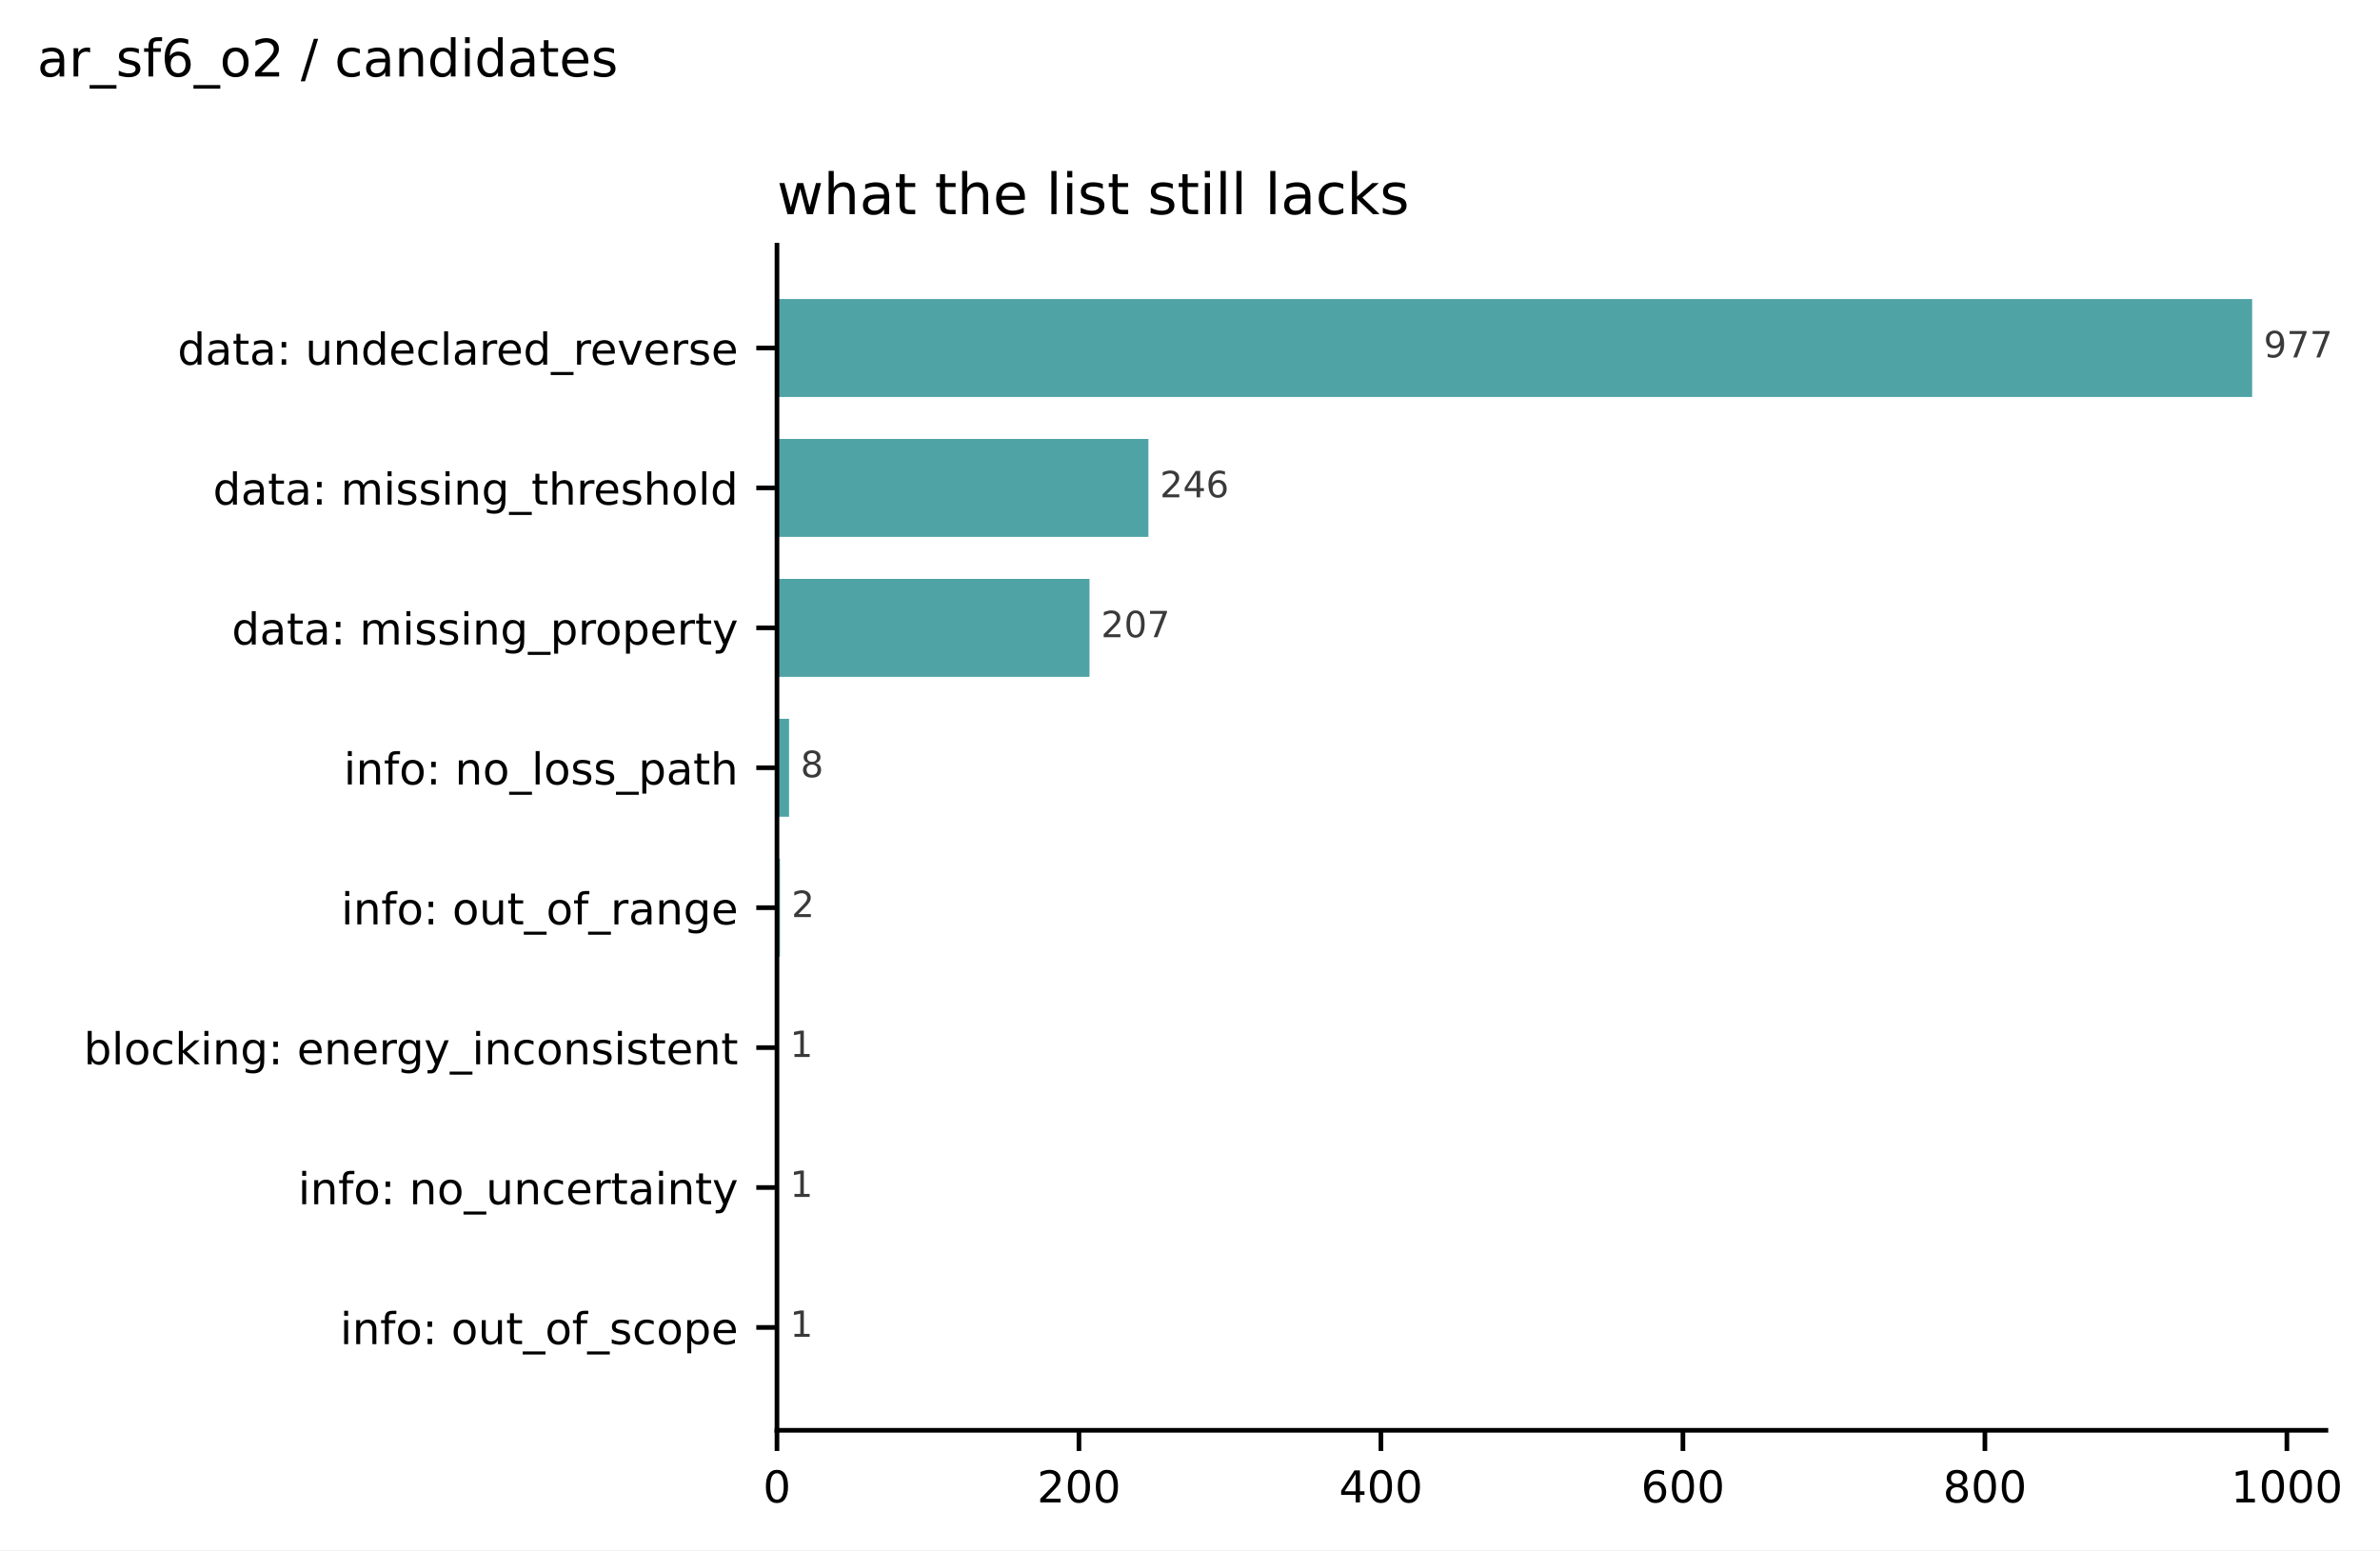
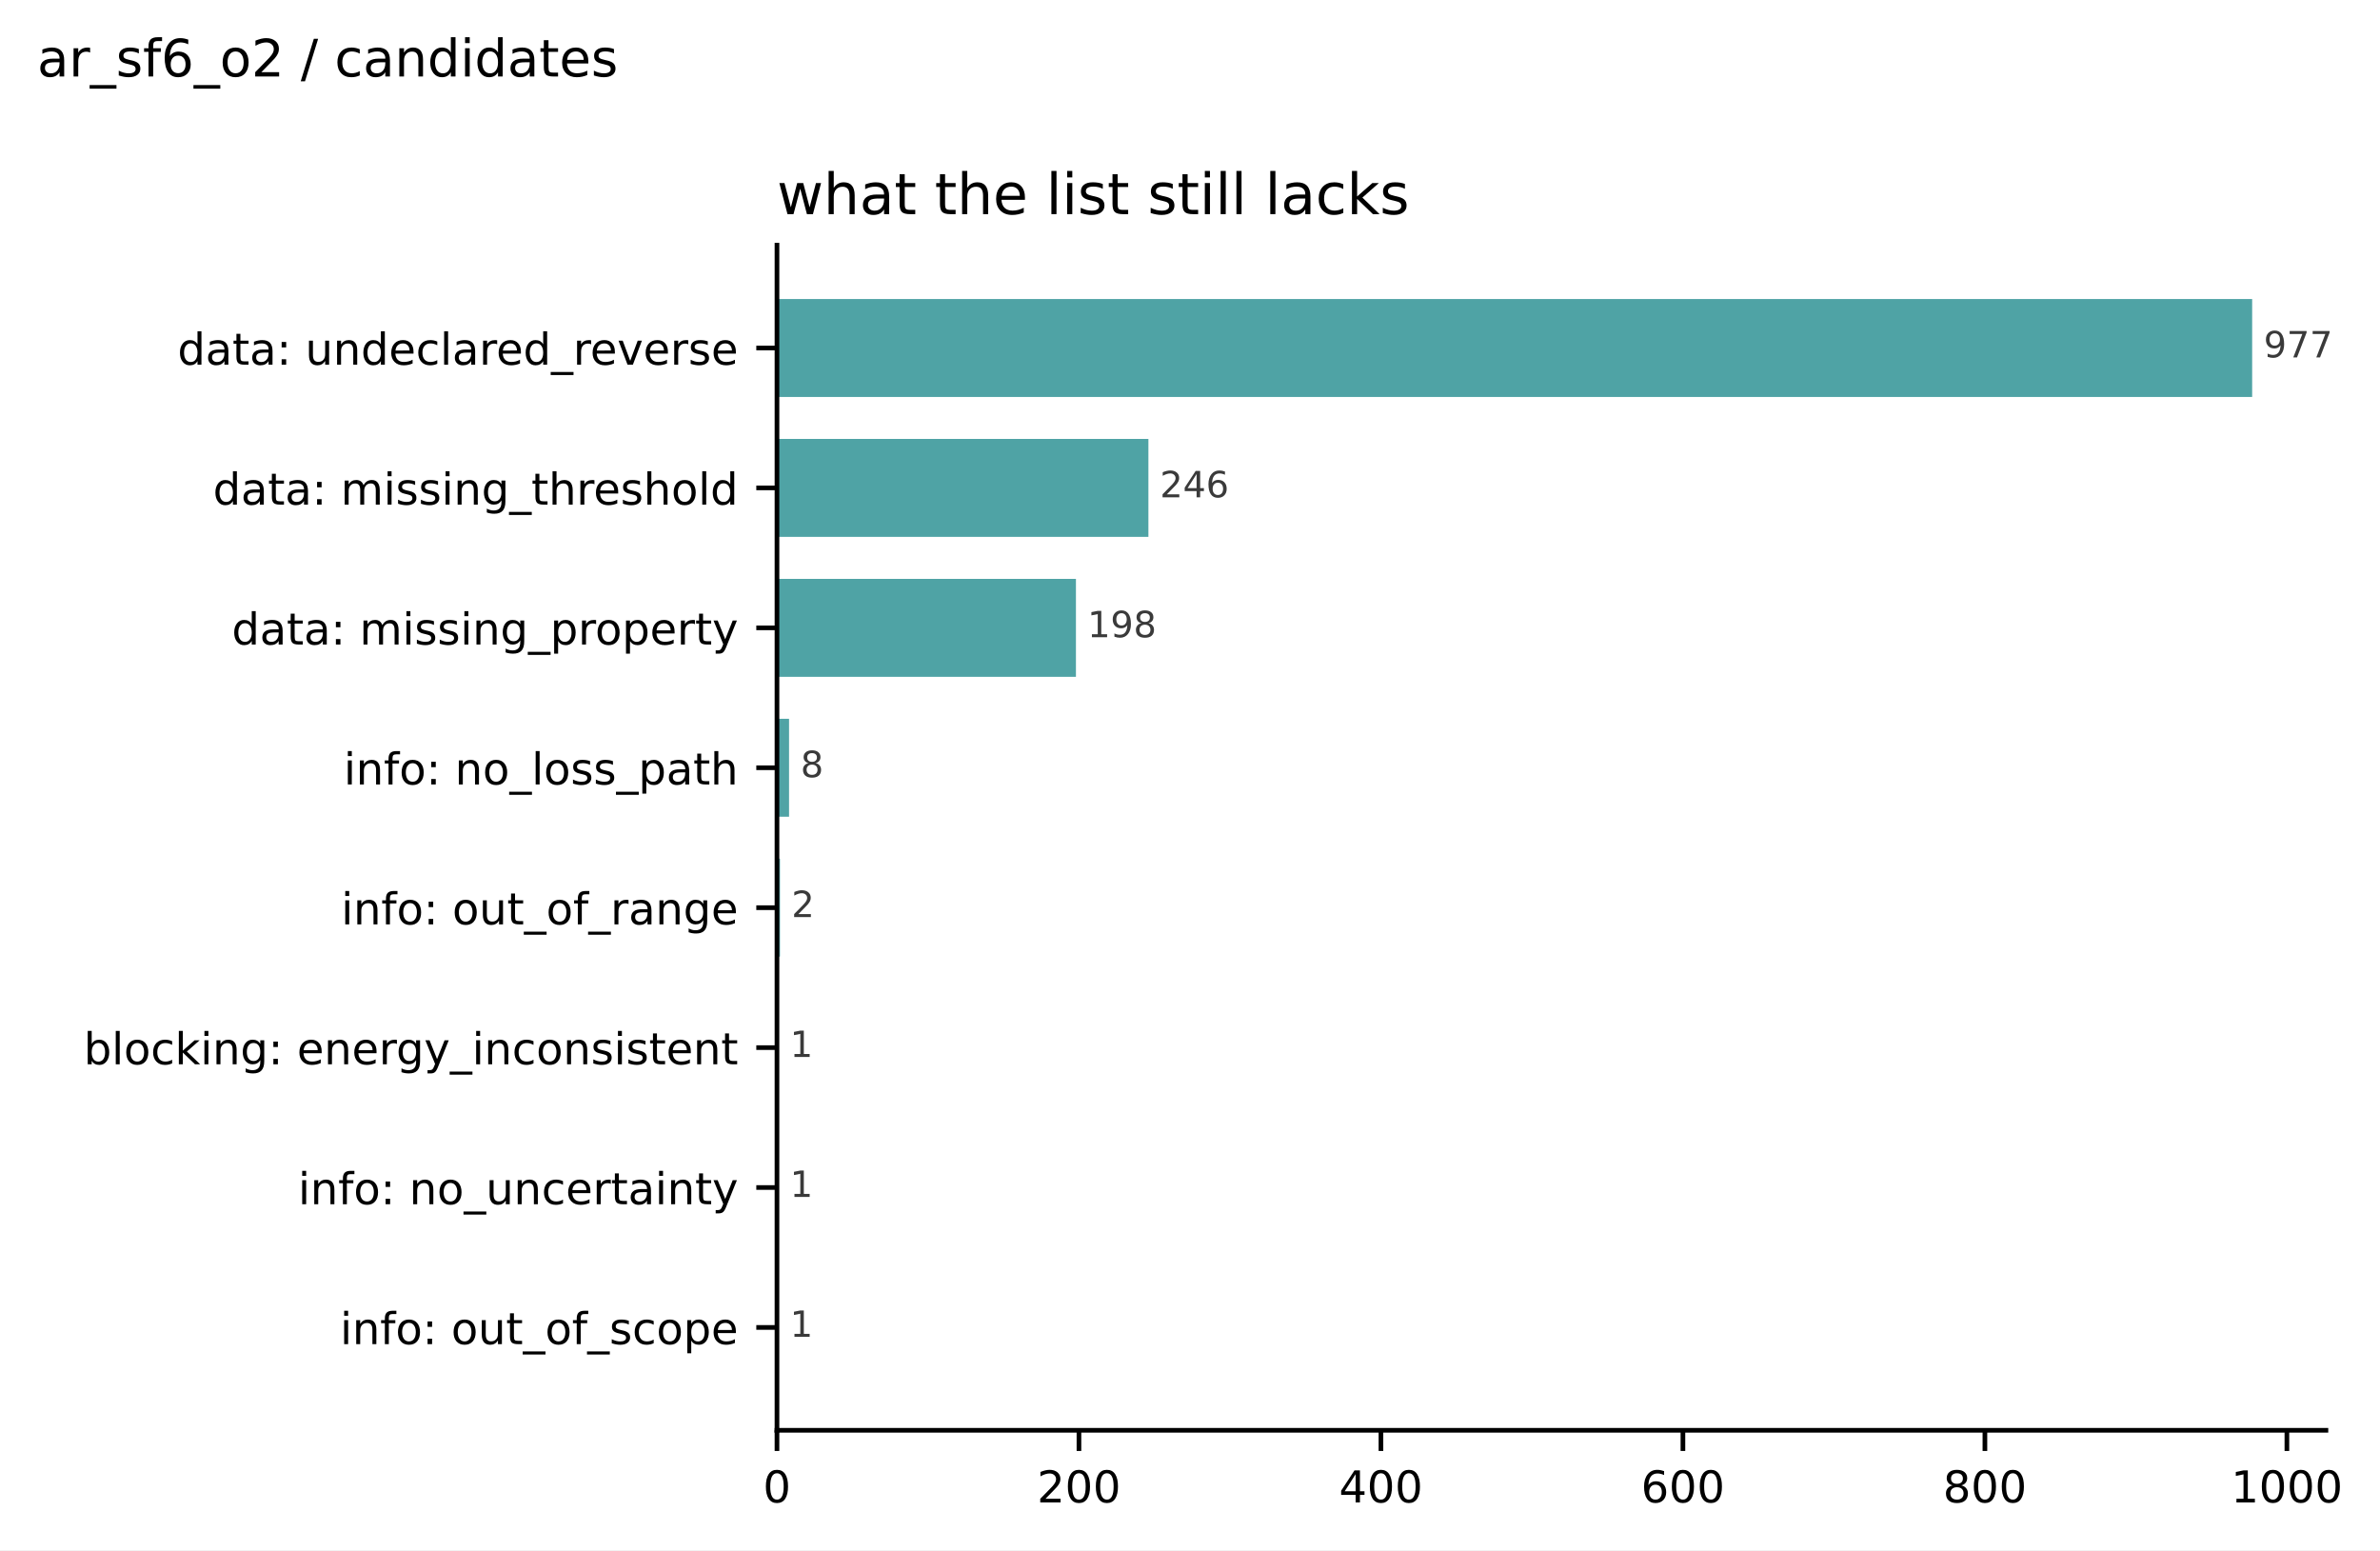
<svg xmlns="http://www.w3.org/2000/svg" xmlns:xlink="http://www.w3.org/1999/xlink" width="460.535pt" height="299.93pt" viewBox="0 0 460.535 299.93" version="1.1">
  <defs>
    <style type="text/css">*{stroke-linejoin: round; stroke-linecap: butt}</style>
  </defs>
  <g id="figure_1">
    <g id="patch_1">
      <path d="M 0 299.93  L 460.535 299.93  L 460.535 0  L 0 0  z " style="fill: #ffffff" />
    </g>
    <g id="axes_1">
      <g id="patch_2">
        <path d="M 150.346 276.73  L 450.071 276.73  L 450.071 47.432  L 150.346 47.432  z " style="fill: #ffffff" />
      </g>
      <g id="patch_3">
-         <path d="M 150.346 57.854  L 435.798 57.854  L 435.798 76.805  L 150.346 76.805  z " clip-path="url(#p9bd64655f8)" style="fill: #4fa3a5" />
+         <path d="M 150.346 57.854  L 435.798 57.854  L 435.798 76.805  L 150.346 76.805  z " clip-path="url(#p2ccb93d05e)" style="fill: #4fa3a5" />
      </g>
      <g id="patch_4">
-         <path d="M 150.346 84.926  L 222.22 84.926  L 222.22 103.876  L 150.346 103.876  z " clip-path="url(#p9bd64655f8)" style="fill: #4fa3a5" />
+         <path d="M 150.346 84.926  L 222.22 84.926  L 222.22 103.876  L 150.346 103.876  z " clip-path="url(#p2ccb93d05e)" style="fill: #4fa3a5" />
      </g>
      <g id="patch_5">
-         <path d="M 150.346 111.998  L 210.825 111.998  L 210.825 130.948  L 150.346 130.948  z " clip-path="url(#p9bd64655f8)" style="fill: #4fa3a5" />
+         <path d="M 150.346 111.998  L 208.196 111.998  L 208.196 130.948  L 150.346 130.948  z " clip-path="url(#p2ccb93d05e)" style="fill: #4fa3a5" />
      </g>
      <g id="patch_6">
-         <path d="M 150.346 139.07  L 152.683 139.07  L 152.683 158.02  L 150.346 158.02  z " clip-path="url(#p9bd64655f8)" style="fill: #4fa3a5" />
+         <path d="M 150.346 139.07  L 152.683 139.07  L 152.683 158.02  L 150.346 158.02  z " clip-path="url(#p2ccb93d05e)" style="fill: #4fa3a5" />
      </g>
      <g id="patch_7">
-         <path d="M 150.346 166.142  L 150.93 166.142  L 150.93 185.092  L 150.346 185.092  z " clip-path="url(#p9bd64655f8)" style="fill: #4fa3a5" />
+         <path d="M 150.346 166.142  L 150.93 166.142  L 150.93 185.092  L 150.346 185.092  z " clip-path="url(#p2ccb93d05e)" style="fill: #4fa3a5" />
      </g>
      <g id="patch_8">
-         <path d="M 150.346 193.213  L 150.638 193.213  L 150.638 212.164  L 150.346 212.164  z " clip-path="url(#p9bd64655f8)" style="fill: #4fa3a5" />
+         <path d="M 150.346 193.213  L 150.638 193.213  L 150.638 212.164  L 150.346 212.164  z " clip-path="url(#p2ccb93d05e)" style="fill: #4fa3a5" />
      </g>
      <g id="patch_9">
-         <path d="M 150.346 220.285  L 150.638 220.285  L 150.638 239.236  L 150.346 239.236  z " clip-path="url(#p9bd64655f8)" style="fill: #4fa3a5" />
+         <path d="M 150.346 220.285  L 150.638 220.285  L 150.638 239.236  L 150.346 239.236  z " clip-path="url(#p2ccb93d05e)" style="fill: #4fa3a5" />
      </g>
      <g id="patch_10">
-         <path d="M 150.346 247.357  L 150.638 247.357  L 150.638 266.307  L 150.346 266.307  z " clip-path="url(#p9bd64655f8)" style="fill: #4fa3a5" />
+         <path d="M 150.346 247.357  L 150.638 247.357  L 150.638 266.307  L 150.346 266.307  z " clip-path="url(#p2ccb93d05e)" style="fill: #4fa3a5" />
      </g>
      <g id="matplotlib.axis_1">
        <g id="xtick_1">
          <g id="line2d_1">
            <defs>
-               <path id="m450c38ced2" d="M 0 0  L 0 4  " style="stroke: #000000; stroke-width: 0.9" />
+               <path id="m648219ea19" d="M 0 0  L 0 4  " style="stroke: #000000; stroke-width: 0.9" />
            </defs>
            <g>
-               <use xlink:href="#m450c38ced2" x="150.346" y="276.73" style="stroke: #000000; stroke-width: 0.9" />
+               <use xlink:href="#m648219ea19" x="150.346" y="276.73" style="stroke: #000000; stroke-width: 0.9" />
            </g>
          </g>
          <g id="text_1">
            <g transform="translate(147.6417 290.688) scale(0.085 -0.085)">
              <defs>
                <path id="DejaVuSans-13" d="M 2034 4250  Q 1547 4250 1301 3770  Q 1056 3291 1056 2328  Q 1056 1369 1301 889  Q 1547 409 2034 409  Q 2525 409 2770 889  Q 3016 1369 3016 2328  Q 3016 3291 2770 3770  Q 2525 4250 2034 4250  z M 2034 4750  Q 2819 4750 3233 4129  Q 3647 3509 3647 2328  Q 3647 1150 3233 529  Q 2819 -91 2034 -91  Q 1250 -91 836 529  Q 422 1150 422 2328  Q 422 3509 836 4129  Q 1250 4750 2034 4750  z " transform="scale(0.015625)" />
              </defs>
              <use xlink:href="#DejaVuSans-13" />
            </g>
          </g>
        </g>
        <g id="xtick_2">
          <g id="line2d_2">
            <g>
-               <use xlink:href="#m450c38ced2" x="208.78" y="276.73" style="stroke: #000000; stroke-width: 0.9" />
+               <use xlink:href="#m648219ea19" x="208.78" y="276.73" style="stroke: #000000; stroke-width: 0.9" />
            </g>
          </g>
          <g id="text_2">
            <g transform="translate(200.6681 290.688) scale(0.085 -0.085)">
              <defs>
                <path id="DejaVuSans-15" d="M 1228 531  L 3431 531  L 3431 0  L 469 0  L 469 531  Q 828 903 1448 1529  Q 2069 2156 2228 2338  Q 2531 2678 2651 2914  Q 2772 3150 2772 3378  Q 2772 3750 2511 3984  Q 2250 4219 1831 4219  Q 1534 4219 1204 4116  Q 875 4013 500 3803  L 500 4441  Q 881 4594 1212 4672  Q 1544 4750 1819 4750  Q 2544 4750 2975 4387  Q 3406 4025 3406 3419  Q 3406 3131 3298 2873  Q 3191 2616 2906 2266  Q 2828 2175 2409 1742  Q 1991 1309 1228 531  z " transform="scale(0.015625)" />
              </defs>
              <use xlink:href="#DejaVuSans-15" />
              <use xlink:href="#DejaVuSans-13" transform="translate(63.625 0)" />
              <use xlink:href="#DejaVuSans-13" transform="translate(127.25 0)" />
            </g>
          </g>
        </g>
        <g id="xtick_3">
          <g id="line2d_3">
            <g>
-               <use xlink:href="#m450c38ced2" x="267.215" y="276.73" style="stroke: #000000; stroke-width: 0.9" />
+               <use xlink:href="#m648219ea19" x="267.215" y="276.73" style="stroke: #000000; stroke-width: 0.9" />
            </g>
          </g>
          <g id="text_3">
            <g transform="translate(259.1026 290.688) scale(0.085 -0.085)">
              <defs>
                <path id="DejaVuSans-17" d="M 2419 4116  L 825 1625  L 2419 1625  L 2419 4116  z M 2253 4666  L 3047 4666  L 3047 1625  L 3713 1625  L 3713 1100  L 3047 1100  L 3047 0  L 2419 0  L 2419 1100  L 313 1100  L 313 1709  L 2253 4666  z " transform="scale(0.015625)" />
              </defs>
              <use xlink:href="#DejaVuSans-17" />
              <use xlink:href="#DejaVuSans-13" transform="translate(63.625 0)" />
              <use xlink:href="#DejaVuSans-13" transform="translate(127.25 0)" />
            </g>
          </g>
        </g>
        <g id="xtick_4">
          <g id="line2d_4">
            <g>
-               <use xlink:href="#m450c38ced2" x="325.649" y="276.73" style="stroke: #000000; stroke-width: 0.9" />
+               <use xlink:href="#m648219ea19" x="325.649" y="276.73" style="stroke: #000000; stroke-width: 0.9" />
            </g>
          </g>
          <g id="text_4">
            <g transform="translate(317.5371 290.688) scale(0.085 -0.085)">
              <defs>
                <path id="DejaVuSans-19" d="M 2113 2584  Q 1688 2584 1439 2293  Q 1191 2003 1191 1497  Q 1191 994 1439 701  Q 1688 409 2113 409  Q 2538 409 2786 701  Q 3034 994 3034 1497  Q 3034 2003 2786 2293  Q 2538 2584 2113 2584  z M 3366 4563  L 3366 3988  Q 3128 4100 2886 4159  Q 2644 4219 2406 4219  Q 1781 4219 1451 3797  Q 1122 3375 1075 2522  Q 1259 2794 1537 2939  Q 1816 3084 2150 3084  Q 2853 3084 3261 2657  Q 3669 2231 3669 1497  Q 3669 778 3244 343  Q 2819 -91 2113 -91  Q 1303 -91 875 529  Q 447 1150 447 2328  Q 447 3434 972 4092  Q 1497 4750 2381 4750  Q 2619 4750 2861 4703  Q 3103 4656 3366 4563  z " transform="scale(0.015625)" />
              </defs>
              <use xlink:href="#DejaVuSans-19" />
              <use xlink:href="#DejaVuSans-13" transform="translate(63.625 0)" />
              <use xlink:href="#DejaVuSans-13" transform="translate(127.25 0)" />
            </g>
          </g>
        </g>
        <g id="xtick_5">
          <g id="line2d_5">
            <g>
-               <use xlink:href="#m450c38ced2" x="384.084" y="276.73" style="stroke: #000000; stroke-width: 0.9" />
+               <use xlink:href="#m648219ea19" x="384.084" y="276.73" style="stroke: #000000; stroke-width: 0.9" />
            </g>
          </g>
          <g id="text_5">
            <g transform="translate(375.9716 290.688) scale(0.085 -0.085)">
              <defs>
                <path id="DejaVuSans-1b" d="M 2034 2216  Q 1584 2216 1326 1975  Q 1069 1734 1069 1313  Q 1069 891 1326 650  Q 1584 409 2034 409  Q 2484 409 2743 651  Q 3003 894 3003 1313  Q 3003 1734 2745 1975  Q 2488 2216 2034 2216  z M 1403 2484  Q 997 2584 770 2862  Q 544 3141 544 3541  Q 544 4100 942 4425  Q 1341 4750 2034 4750  Q 2731 4750 3128 4425  Q 3525 4100 3525 3541  Q 3525 3141 3298 2862  Q 3072 2584 2669 2484  Q 3125 2378 3379 2068  Q 3634 1759 3634 1313  Q 3634 634 3220 271  Q 2806 -91 2034 -91  Q 1263 -91 848 271  Q 434 634 434 1313  Q 434 1759 690 2068  Q 947 2378 1403 2484  z M 1172 3481  Q 1172 3119 1398 2916  Q 1625 2713 2034 2713  Q 2441 2713 2670 2916  Q 2900 3119 2900 3481  Q 2900 3844 2670 4047  Q 2441 4250 2034 4250  Q 1625 4250 1398 4047  Q 1172 3844 1172 3481  z " transform="scale(0.015625)" />
              </defs>
              <use xlink:href="#DejaVuSans-1b" />
              <use xlink:href="#DejaVuSans-13" transform="translate(63.625 0)" />
              <use xlink:href="#DejaVuSans-13" transform="translate(127.25 0)" />
            </g>
          </g>
        </g>
        <g id="xtick_6">
          <g id="line2d_6">
            <g>
-               <use xlink:href="#m450c38ced2" x="442.518" y="276.73" style="stroke: #000000; stroke-width: 0.9" />
+               <use xlink:href="#m648219ea19" x="442.518" y="276.73" style="stroke: #000000; stroke-width: 0.9" />
            </g>
          </g>
          <g id="text_6">
            <g transform="translate(431.702 290.688) scale(0.085 -0.085)">
              <defs>
                <path id="DejaVuSans-14" d="M 794 531  L 1825 531  L 1825 4091  L 703 3866  L 703 4441  L 1819 4666  L 2450 4666  L 2450 531  L 3481 531  L 3481 0  L 794 0  L 794 531  z " transform="scale(0.015625)" />
              </defs>
              <use xlink:href="#DejaVuSans-14" />
              <use xlink:href="#DejaVuSans-13" transform="translate(63.625 0)" />
              <use xlink:href="#DejaVuSans-13" transform="translate(127.25 0)" />
              <use xlink:href="#DejaVuSans-13" transform="translate(190.875 0)" />
            </g>
          </g>
        </g>
      </g>
      <g id="matplotlib.axis_2">
        <g id="ytick_1">
          <g id="line2d_7">
            <defs>
-               <path id="m9bd17cde40" d="M 0 0  L -4 0  " style="stroke: #000000; stroke-width: 0.9" />
+               <path id="m8a744c707e" d="M 0 0  L -4 0  " style="stroke: #000000; stroke-width: 0.9" />
            </defs>
            <g>
-               <use xlink:href="#m9bd17cde40" x="150.346" y="67.33" style="stroke: #000000; stroke-width: 0.9" />
+               <use xlink:href="#m8a744c707e" x="150.346" y="67.33" style="stroke: #000000; stroke-width: 0.9" />
            </g>
          </g>
          <g id="text_7">
            <g transform="translate(34.35653 70.55888) scale(0.085 -0.085)">
              <defs>
                <path id="DejaVuSans-47" d="M 2906 2969  L 2906 4863  L 3481 4863  L 3481 0  L 2906 0  L 2906 525  Q 2725 213 2448 61  Q 2172 -91 1784 -91  Q 1150 -91 751 415  Q 353 922 353 1747  Q 353 2572 751 3078  Q 1150 3584 1784 3584  Q 2172 3584 2448 3432  Q 2725 3281 2906 2969  z M 947 1747  Q 947 1113 1208 752  Q 1469 391 1925 391  Q 2381 391 2643 752  Q 2906 1113 2906 1747  Q 2906 2381 2643 2742  Q 2381 3103 1925 3103  Q 1469 3103 1208 2742  Q 947 2381 947 1747  z " transform="scale(0.015625)" />
                <path id="DejaVuSans-44" d="M 2194 1759  Q 1497 1759 1228 1600  Q 959 1441 959 1056  Q 959 750 1161 570  Q 1363 391 1709 391  Q 2188 391 2477 730  Q 2766 1069 2766 1631  L 2766 1759  L 2194 1759  z M 3341 1997  L 3341 0  L 2766 0  L 2766 531  Q 2569 213 2275 61  Q 1981 -91 1556 -91  Q 1019 -91 701 211  Q 384 513 384 1019  Q 384 1609 779 1909  Q 1175 2209 1959 2209  L 2766 2209  L 2766 2266  Q 2766 2663 2505 2880  Q 2244 3097 1772 3097  Q 1472 3097 1187 3025  Q 903 2953 641 2809  L 641 3341  Q 956 3463 1253 3523  Q 1550 3584 1831 3584  Q 2591 3584 2966 3190  Q 3341 2797 3341 1997  z " transform="scale(0.015625)" />
                <path id="DejaVuSans-57" d="M 1172 4494  L 1172 3500  L 2356 3500  L 2356 3053  L 1172 3053  L 1172 1153  Q 1172 725 1289 603  Q 1406 481 1766 481  L 2356 481  L 2356 0  L 1766 0  Q 1100 0 847 248  Q 594 497 594 1153  L 594 3053  L 172 3053  L 172 3500  L 594 3500  L 594 4494  L 1172 4494  z " transform="scale(0.015625)" />
                <path id="DejaVuSans-1d" d="M 750 794  L 1409 794  L 1409 0  L 750 0  L 750 794  z M 750 3309  L 1409 3309  L 1409 2516  L 750 2516  L 750 3309  z " transform="scale(0.015625)" />
                <path id="DejaVuSans-3" transform="scale(0.015625)" />
                <path id="DejaVuSans-58" d="M 544 1381  L 544 3500  L 1119 3500  L 1119 1403  Q 1119 906 1312 657  Q 1506 409 1894 409  Q 2359 409 2629 706  Q 2900 1003 2900 1516  L 2900 3500  L 3475 3500  L 3475 0  L 2900 0  L 2900 538  Q 2691 219 2414 64  Q 2138 -91 1772 -91  Q 1169 -91 856 284  Q 544 659 544 1381  z M 1991 3584  L 1991 3584  z " transform="scale(0.015625)" />
                <path id="DejaVuSans-51" d="M 3513 2113  L 3513 0  L 2938 0  L 2938 2094  Q 2938 2591 2744 2837  Q 2550 3084 2163 3084  Q 1697 3084 1428 2787  Q 1159 2491 1159 1978  L 1159 0  L 581 0  L 581 3500  L 1159 3500  L 1159 2956  Q 1366 3272 1645 3428  Q 1925 3584 2291 3584  Q 2894 3584 3203 3211  Q 3513 2838 3513 2113  z " transform="scale(0.015625)" />
                <path id="DejaVuSans-48" d="M 3597 1894  L 3597 1613  L 953 1613  Q 991 1019 1311 708  Q 1631 397 2203 397  Q 2534 397 2845 478  Q 3156 559 3463 722  L 3463 178  Q 3153 47 2828 -22  Q 2503 -91 2169 -91  Q 1331 -91 842 396  Q 353 884 353 1716  Q 353 2575 817 3079  Q 1281 3584 2069 3584  Q 2775 3584 3186 3129  Q 3597 2675 3597 1894  z M 3022 2063  Q 3016 2534 2758 2815  Q 2500 3097 2075 3097  Q 1594 3097 1305 2825  Q 1016 2553 972 2059  L 3022 2063  z " transform="scale(0.015625)" />
                <path id="DejaVuSans-46" d="M 3122 3366  L 3122 2828  Q 2878 2963 2633 3030  Q 2388 3097 2138 3097  Q 1578 3097 1268 2742  Q 959 2388 959 1747  Q 959 1106 1268 751  Q 1578 397 2138 397  Q 2388 397 2633 464  Q 2878 531 3122 666  L 3122 134  Q 2881 22 2623 -34  Q 2366 -91 2075 -91  Q 1284 -91 818 406  Q 353 903 353 1747  Q 353 2603 823 3093  Q 1294 3584 2113 3584  Q 2378 3584 2631 3529  Q 2884 3475 3122 3366  z " transform="scale(0.015625)" />
                <path id="DejaVuSans-4f" d="M 603 4863  L 1178 4863  L 1178 0  L 603 0  L 603 4863  z " transform="scale(0.015625)" />
                <path id="DejaVuSans-55" d="M 2631 2963  Q 2534 3019 2420 3045  Q 2306 3072 2169 3072  Q 1681 3072 1420 2755  Q 1159 2438 1159 1844  L 1159 0  L 581 0  L 581 3500  L 1159 3500  L 1159 2956  Q 1341 3275 1631 3429  Q 1922 3584 2338 3584  Q 2397 3584 2469 3576  Q 2541 3569 2628 3553  L 2631 2963  z " transform="scale(0.015625)" />
                <path id="DejaVuSans-42" d="M 3263 -1063  L 3263 -1509  L -63 -1509  L -63 -1063  L 3263 -1063  z " transform="scale(0.015625)" />
                <path id="DejaVuSans-59" d="M 191 3500  L 800 3500  L 1894 563  L 2988 3500  L 3597 3500  L 2284 0  L 1503 0  L 191 3500  z " transform="scale(0.015625)" />
                <path id="DejaVuSans-56" d="M 2834 3397  L 2834 2853  Q 2591 2978 2328 3040  Q 2066 3103 1784 3103  Q 1356 3103 1142 2972  Q 928 2841 928 2578  Q 928 2378 1081 2264  Q 1234 2150 1697 2047  L 1894 2003  Q 2506 1872 2764 1633  Q 3022 1394 3022 966  Q 3022 478 2636 193  Q 2250 -91 1575 -91  Q 1294 -91 989 -36  Q 684 19 347 128  L 347 722  Q 666 556 975 473  Q 1284 391 1588 391  Q 1994 391 2212 530  Q 2431 669 2431 922  Q 2431 1156 2273 1281  Q 2116 1406 1581 1522  L 1381 1569  Q 847 1681 609 1914  Q 372 2147 372 2553  Q 372 3047 722 3315  Q 1072 3584 1716 3584  Q 2034 3584 2315 3537  Q 2597 3491 2834 3397  z " transform="scale(0.015625)" />
              </defs>
              <use xlink:href="#DejaVuSans-47" />
              <use xlink:href="#DejaVuSans-44" transform="translate(63.48438 0)" />
              <use xlink:href="#DejaVuSans-57" transform="translate(124.7656 0)" />
              <use xlink:href="#DejaVuSans-44" transform="translate(163.9688 0)" />
              <use xlink:href="#DejaVuSans-1d" transform="translate(225.25 0)" />
              <use xlink:href="#DejaVuSans-3" transform="translate(258.9375 0)" />
              <use xlink:href="#DejaVuSans-58" transform="translate(290.7188 0)" />
              <use xlink:href="#DejaVuSans-51" transform="translate(354.0938 0)" />
              <use xlink:href="#DejaVuSans-47" transform="translate(417.4688 0)" />
              <use xlink:href="#DejaVuSans-48" transform="translate(480.9531 0)" />
              <use xlink:href="#DejaVuSans-46" transform="translate(542.4844 0)" />
              <use xlink:href="#DejaVuSans-4f" transform="translate(597.4688 0)" />
              <use xlink:href="#DejaVuSans-44" transform="translate(625.25 0)" />
              <use xlink:href="#DejaVuSans-55" transform="translate(686.5312 0)" />
              <use xlink:href="#DejaVuSans-48" transform="translate(725.4375 0)" />
              <use xlink:href="#DejaVuSans-47" transform="translate(786.9688 0)" />
              <use xlink:href="#DejaVuSans-42" transform="translate(850.4531 0)" />
              <use xlink:href="#DejaVuSans-55" transform="translate(900.4531 0)" />
              <use xlink:href="#DejaVuSans-48" transform="translate(939.3594 0)" />
              <use xlink:href="#DejaVuSans-59" transform="translate(1000.891 0)" />
              <use xlink:href="#DejaVuSans-48" transform="translate(1060.078 0)" />
              <use xlink:href="#DejaVuSans-55" transform="translate(1121.609 0)" />
              <use xlink:href="#DejaVuSans-56" transform="translate(1162.719 0)" />
              <use xlink:href="#DejaVuSans-48" transform="translate(1214.812 0)" />
            </g>
          </g>
        </g>
        <g id="ytick_2">
          <g id="line2d_8">
            <g>
-               <use xlink:href="#m9bd17cde40" x="150.346" y="94.401" style="stroke: #000000; stroke-width: 0.9" />
+               <use xlink:href="#m8a744c707e" x="150.346" y="94.401" style="stroke: #000000; stroke-width: 0.9" />
            </g>
          </g>
          <g id="text_8">
            <g transform="translate(41.21364 97.63069) scale(0.085 -0.085)">
              <defs>
                <path id="DejaVuSans-50" d="M 3328 2828  Q 3544 3216 3844 3400  Q 4144 3584 4550 3584  Q 5097 3584 5394 3201  Q 5691 2819 5691 2113  L 5691 0  L 5113 0  L 5113 2094  Q 5113 2597 4934 2840  Q 4756 3084 4391 3084  Q 3944 3084 3684 2787  Q 3425 2491 3425 1978  L 3425 0  L 2847 0  L 2847 2094  Q 2847 2600 2669 2842  Q 2491 3084 2119 3084  Q 1678 3084 1418 2786  Q 1159 2488 1159 1978  L 1159 0  L 581 0  L 581 3500  L 1159 3500  L 1159 2956  Q 1356 3278 1631 3431  Q 1906 3584 2284 3584  Q 2666 3584 2933 3390  Q 3200 3197 3328 2828  z " transform="scale(0.015625)" />
                <path id="DejaVuSans-4c" d="M 603 3500  L 1178 3500  L 1178 0  L 603 0  L 603 3500  z M 603 4863  L 1178 4863  L 1178 4134  L 603 4134  L 603 4863  z " transform="scale(0.015625)" />
                <path id="DejaVuSans-4a" d="M 2906 1791  Q 2906 2416 2648 2759  Q 2391 3103 1925 3103  Q 1463 3103 1205 2759  Q 947 2416 947 1791  Q 947 1169 1205 825  Q 1463 481 1925 481  Q 2391 481 2648 825  Q 2906 1169 2906 1791  z M 3481 434  Q 3481 -459 3084 -895  Q 2688 -1331 1869 -1331  Q 1566 -1331 1297 -1286  Q 1028 -1241 775 -1147  L 775 -588  Q 1028 -725 1275 -790  Q 1522 -856 1778 -856  Q 2344 -856 2625 -561  Q 2906 -266 2906 331  L 2906 616  Q 2728 306 2450 153  Q 2172 0 1784 0  Q 1141 0 747 490  Q 353 981 353 1791  Q 353 2603 747 3093  Q 1141 3584 1784 3584  Q 2172 3584 2450 3431  Q 2728 3278 2906 2969  L 2906 3500  L 3481 3500  L 3481 434  z " transform="scale(0.015625)" />
                <path id="DejaVuSans-4b" d="M 3513 2113  L 3513 0  L 2938 0  L 2938 2094  Q 2938 2591 2744 2837  Q 2550 3084 2163 3084  Q 1697 3084 1428 2787  Q 1159 2491 1159 1978  L 1159 0  L 581 0  L 581 4863  L 1159 4863  L 1159 2956  Q 1366 3272 1645 3428  Q 1925 3584 2291 3584  Q 2894 3584 3203 3211  Q 3513 2838 3513 2113  z " transform="scale(0.015625)" />
                <path id="DejaVuSans-52" d="M 1959 3097  Q 1497 3097 1228 2736  Q 959 2375 959 1747  Q 959 1119 1226 758  Q 1494 397 1959 397  Q 2419 397 2687 759  Q 2956 1122 2956 1747  Q 2956 2369 2687 2733  Q 2419 3097 1959 3097  z M 1959 3584  Q 2709 3584 3137 3096  Q 3566 2609 3566 1747  Q 3566 888 3137 398  Q 2709 -91 1959 -91  Q 1206 -91 779 398  Q 353 888 353 1747  Q 353 2609 779 3096  Q 1206 3584 1959 3584  z " transform="scale(0.015625)" />
              </defs>
              <use xlink:href="#DejaVuSans-47" />
              <use xlink:href="#DejaVuSans-44" transform="translate(63.48438 0)" />
              <use xlink:href="#DejaVuSans-57" transform="translate(124.7656 0)" />
              <use xlink:href="#DejaVuSans-44" transform="translate(163.9688 0)" />
              <use xlink:href="#DejaVuSans-1d" transform="translate(225.25 0)" />
              <use xlink:href="#DejaVuSans-3" transform="translate(258.9375 0)" />
              <use xlink:href="#DejaVuSans-50" transform="translate(290.7188 0)" />
              <use xlink:href="#DejaVuSans-4c" transform="translate(388.125 0)" />
              <use xlink:href="#DejaVuSans-56" transform="translate(415.9062 0)" />
              <use xlink:href="#DejaVuSans-56" transform="translate(468 0)" />
              <use xlink:href="#DejaVuSans-4c" transform="translate(520.0938 0)" />
              <use xlink:href="#DejaVuSans-51" transform="translate(547.875 0)" />
              <use xlink:href="#DejaVuSans-4a" transform="translate(611.25 0)" />
              <use xlink:href="#DejaVuSans-42" transform="translate(674.7344 0)" />
              <use xlink:href="#DejaVuSans-57" transform="translate(724.7344 0)" />
              <use xlink:href="#DejaVuSans-4b" transform="translate(763.9375 0)" />
              <use xlink:href="#DejaVuSans-55" transform="translate(827.3125 0)" />
              <use xlink:href="#DejaVuSans-48" transform="translate(866.2188 0)" />
              <use xlink:href="#DejaVuSans-56" transform="translate(927.75 0)" />
              <use xlink:href="#DejaVuSans-4b" transform="translate(979.8438 0)" />
              <use xlink:href="#DejaVuSans-52" transform="translate(1043.219 0)" />
              <use xlink:href="#DejaVuSans-4f" transform="translate(1104.406 0)" />
              <use xlink:href="#DejaVuSans-47" transform="translate(1132.188 0)" />
            </g>
          </g>
        </g>
        <g id="ytick_3">
          <g id="line2d_9">
            <g>
-               <use xlink:href="#m9bd17cde40" x="150.346" y="121.473" style="stroke: #000000; stroke-width: 0.9" />
+               <use xlink:href="#m8a744c707e" x="150.346" y="121.473" style="stroke: #000000; stroke-width: 0.9" />
            </g>
          </g>
          <g id="text_9">
            <g transform="translate(44.85536 124.7025) scale(0.085 -0.085)">
              <defs>
                <path id="DejaVuSans-53" d="M 1159 525  L 1159 -1331  L 581 -1331  L 581 3500  L 1159 3500  L 1159 2969  Q 1341 3281 1617 3432  Q 1894 3584 2278 3584  Q 2916 3584 3314 3078  Q 3713 2572 3713 1747  Q 3713 922 3314 415  Q 2916 -91 2278 -91  Q 1894 -91 1617 61  Q 1341 213 1159 525  z M 3116 1747  Q 3116 2381 2855 2742  Q 2594 3103 2138 3103  Q 1681 3103 1420 2742  Q 1159 2381 1159 1747  Q 1159 1113 1420 752  Q 1681 391 2138 391  Q 2594 391 2855 752  Q 3116 1113 3116 1747  z " transform="scale(0.015625)" />
                <path id="DejaVuSans-5c" d="M 2059 -325  Q 1816 -950 1584 -1140  Q 1353 -1331 966 -1331  L 506 -1331  L 506 -850  L 844 -850  Q 1081 -850 1212 -737  Q 1344 -625 1503 -206  L 1606 56  L 191 3500  L 800 3500  L 1894 763  L 2988 3500  L 3597 3500  L 2059 -325  z " transform="scale(0.015625)" />
              </defs>
              <use xlink:href="#DejaVuSans-47" />
              <use xlink:href="#DejaVuSans-44" transform="translate(63.48438 0)" />
              <use xlink:href="#DejaVuSans-57" transform="translate(124.7656 0)" />
              <use xlink:href="#DejaVuSans-44" transform="translate(163.9688 0)" />
              <use xlink:href="#DejaVuSans-1d" transform="translate(225.25 0)" />
              <use xlink:href="#DejaVuSans-3" transform="translate(258.9375 0)" />
              <use xlink:href="#DejaVuSans-50" transform="translate(290.7188 0)" />
              <use xlink:href="#DejaVuSans-4c" transform="translate(388.125 0)" />
              <use xlink:href="#DejaVuSans-56" transform="translate(415.9062 0)" />
              <use xlink:href="#DejaVuSans-56" transform="translate(468 0)" />
              <use xlink:href="#DejaVuSans-4c" transform="translate(520.0938 0)" />
              <use xlink:href="#DejaVuSans-51" transform="translate(547.875 0)" />
              <use xlink:href="#DejaVuSans-4a" transform="translate(611.25 0)" />
              <use xlink:href="#DejaVuSans-42" transform="translate(674.7344 0)" />
              <use xlink:href="#DejaVuSans-53" transform="translate(724.7344 0)" />
              <use xlink:href="#DejaVuSans-55" transform="translate(788.2188 0)" />
              <use xlink:href="#DejaVuSans-52" transform="translate(827.125 0)" />
              <use xlink:href="#DejaVuSans-53" transform="translate(888.3125 0)" />
              <use xlink:href="#DejaVuSans-48" transform="translate(951.7969 0)" />
              <use xlink:href="#DejaVuSans-55" transform="translate(1013.328 0)" />
              <use xlink:href="#DejaVuSans-57" transform="translate(1054.438 0)" />
              <use xlink:href="#DejaVuSans-5c" transform="translate(1093.641 0)" />
            </g>
          </g>
        </g>
        <g id="ytick_4">
          <g id="line2d_10">
            <g>
-               <use xlink:href="#m9bd17cde40" x="150.346" y="148.545" style="stroke: #000000; stroke-width: 0.9" />
+               <use xlink:href="#m8a744c707e" x="150.346" y="148.545" style="stroke: #000000; stroke-width: 0.9" />
            </g>
          </g>
          <g id="text_10">
            <g transform="translate(66.50911 151.7743) scale(0.085 -0.085)">
              <defs>
                <path id="DejaVuSans-49" d="M 2375 4863  L 2375 4384  L 1825 4384  Q 1516 4384 1395 4259  Q 1275 4134 1275 3809  L 1275 3500  L 2222 3500  L 2222 3053  L 1275 3053  L 1275 0  L 697 0  L 697 3053  L 147 3053  L 147 3500  L 697 3500  L 697 3744  Q 697 4328 969 4595  Q 1241 4863 1831 4863  L 2375 4863  z " transform="scale(0.015625)" />
              </defs>
              <use xlink:href="#DejaVuSans-4c" />
              <use xlink:href="#DejaVuSans-51" transform="translate(27.78125 0)" />
              <use xlink:href="#DejaVuSans-49" transform="translate(91.15625 0)" />
              <use xlink:href="#DejaVuSans-52" transform="translate(126.3594 0)" />
              <use xlink:href="#DejaVuSans-1d" transform="translate(187.5469 0)" />
              <use xlink:href="#DejaVuSans-3" transform="translate(221.2344 0)" />
              <use xlink:href="#DejaVuSans-51" transform="translate(253.0156 0)" />
              <use xlink:href="#DejaVuSans-52" transform="translate(316.3906 0)" />
              <use xlink:href="#DejaVuSans-42" transform="translate(377.5781 0)" />
              <use xlink:href="#DejaVuSans-4f" transform="translate(427.5781 0)" />
              <use xlink:href="#DejaVuSans-52" transform="translate(455.3594 0)" />
              <use xlink:href="#DejaVuSans-56" transform="translate(516.5469 0)" />
              <use xlink:href="#DejaVuSans-56" transform="translate(568.6406 0)" />
              <use xlink:href="#DejaVuSans-42" transform="translate(620.7344 0)" />
              <use xlink:href="#DejaVuSans-53" transform="translate(670.7344 0)" />
              <use xlink:href="#DejaVuSans-44" transform="translate(734.2188 0)" />
              <use xlink:href="#DejaVuSans-57" transform="translate(795.5 0)" />
              <use xlink:href="#DejaVuSans-4b" transform="translate(834.7031 0)" />
            </g>
          </g>
        </g>
        <g id="ytick_5">
          <g id="line2d_11">
            <g>
-               <use xlink:href="#m9bd17cde40" x="150.346" y="175.617" style="stroke: #000000; stroke-width: 0.9" />
+               <use xlink:href="#m8a744c707e" x="150.346" y="175.617" style="stroke: #000000; stroke-width: 0.9" />
            </g>
          </g>
          <g id="text_11">
            <g transform="translate(66.00973 178.8461) scale(0.085 -0.085)">
              <use xlink:href="#DejaVuSans-4c" />
              <use xlink:href="#DejaVuSans-51" transform="translate(27.78125 0)" />
              <use xlink:href="#DejaVuSans-49" transform="translate(91.15625 0)" />
              <use xlink:href="#DejaVuSans-52" transform="translate(126.3594 0)" />
              <use xlink:href="#DejaVuSans-1d" transform="translate(187.5469 0)" />
              <use xlink:href="#DejaVuSans-3" transform="translate(221.2344 0)" />
              <use xlink:href="#DejaVuSans-52" transform="translate(253.0156 0)" />
              <use xlink:href="#DejaVuSans-58" transform="translate(314.2031 0)" />
              <use xlink:href="#DejaVuSans-57" transform="translate(377.5781 0)" />
              <use xlink:href="#DejaVuSans-42" transform="translate(416.7812 0)" />
              <use xlink:href="#DejaVuSans-52" transform="translate(466.7812 0)" />
              <use xlink:href="#DejaVuSans-49" transform="translate(527.9688 0)" />
              <use xlink:href="#DejaVuSans-42" transform="translate(563.1719 0)" />
              <use xlink:href="#DejaVuSans-55" transform="translate(613.1719 0)" />
              <use xlink:href="#DejaVuSans-44" transform="translate(654.2812 0)" />
              <use xlink:href="#DejaVuSans-51" transform="translate(715.5625 0)" />
              <use xlink:href="#DejaVuSans-4a" transform="translate(778.9375 0)" />
              <use xlink:href="#DejaVuSans-48" transform="translate(842.4219 0)" />
            </g>
          </g>
        </g>
        <g id="ytick_6">
          <g id="line2d_12">
            <g>
-               <use xlink:href="#m9bd17cde40" x="150.346" y="202.689" style="stroke: #000000; stroke-width: 0.9" />
+               <use xlink:href="#m8a744c707e" x="150.346" y="202.689" style="stroke: #000000; stroke-width: 0.9" />
            </g>
          </g>
          <g id="text_12">
            <g transform="translate(16.20372 205.9179) scale(0.085 -0.085)">
              <defs>
                <path id="DejaVuSans-45" d="M 3116 1747  Q 3116 2381 2855 2742  Q 2594 3103 2138 3103  Q 1681 3103 1420 2742  Q 1159 2381 1159 1747  Q 1159 1113 1420 752  Q 1681 391 2138 391  Q 2594 391 2855 752  Q 3116 1113 3116 1747  z M 1159 2969  Q 1341 3281 1617 3432  Q 1894 3584 2278 3584  Q 2916 3584 3314 3078  Q 3713 2572 3713 1747  Q 3713 922 3314 415  Q 2916 -91 2278 -91  Q 1894 -91 1617 61  Q 1341 213 1159 525  L 1159 0  L 581 0  L 581 4863  L 1159 4863  L 1159 2969  z " transform="scale(0.015625)" />
                <path id="DejaVuSans-4e" d="M 581 4863  L 1159 4863  L 1159 1991  L 2875 3500  L 3609 3500  L 1753 1863  L 3688 0  L 2938 0  L 1159 1709  L 1159 0  L 581 0  L 581 4863  z " transform="scale(0.015625)" />
              </defs>
              <use xlink:href="#DejaVuSans-45" />
              <use xlink:href="#DejaVuSans-4f" transform="translate(63.48438 0)" />
              <use xlink:href="#DejaVuSans-52" transform="translate(91.26562 0)" />
              <use xlink:href="#DejaVuSans-46" transform="translate(152.4531 0)" />
              <use xlink:href="#DejaVuSans-4e" transform="translate(207.4375 0)" />
              <use xlink:href="#DejaVuSans-4c" transform="translate(265.3438 0)" />
              <use xlink:href="#DejaVuSans-51" transform="translate(293.125 0)" />
              <use xlink:href="#DejaVuSans-4a" transform="translate(356.5 0)" />
              <use xlink:href="#DejaVuSans-1d" transform="translate(419.9844 0)" />
              <use xlink:href="#DejaVuSans-3" transform="translate(453.6719 0)" />
              <use xlink:href="#DejaVuSans-48" transform="translate(485.4531 0)" />
              <use xlink:href="#DejaVuSans-51" transform="translate(546.9844 0)" />
              <use xlink:href="#DejaVuSans-48" transform="translate(610.3594 0)" />
              <use xlink:href="#DejaVuSans-55" transform="translate(671.8906 0)" />
              <use xlink:href="#DejaVuSans-4a" transform="translate(711.25 0)" />
              <use xlink:href="#DejaVuSans-5c" transform="translate(774.7344 0)" />
              <use xlink:href="#DejaVuSans-42" transform="translate(833.9219 0)" />
              <use xlink:href="#DejaVuSans-4c" transform="translate(883.9219 0)" />
              <use xlink:href="#DejaVuSans-51" transform="translate(911.7031 0)" />
              <use xlink:href="#DejaVuSans-46" transform="translate(975.0781 0)" />
              <use xlink:href="#DejaVuSans-52" transform="translate(1030.062 0)" />
              <use xlink:href="#DejaVuSans-51" transform="translate(1091.25 0)" />
              <use xlink:href="#DejaVuSans-56" transform="translate(1154.625 0)" />
              <use xlink:href="#DejaVuSans-4c" transform="translate(1206.719 0)" />
              <use xlink:href="#DejaVuSans-56" transform="translate(1234.5 0)" />
              <use xlink:href="#DejaVuSans-57" transform="translate(1286.594 0)" />
              <use xlink:href="#DejaVuSans-48" transform="translate(1325.797 0)" />
              <use xlink:href="#DejaVuSans-51" transform="translate(1387.328 0)" />
              <use xlink:href="#DejaVuSans-57" transform="translate(1450.703 0)" />
            </g>
          </g>
        </g>
        <g id="ytick_7">
          <g id="line2d_13">
            <g>
-               <use xlink:href="#m9bd17cde40" x="150.346" y="229.76" style="stroke: #000000; stroke-width: 0.9" />
+               <use xlink:href="#m8a744c707e" x="150.346" y="229.76" style="stroke: #000000; stroke-width: 0.9" />
            </g>
          </g>
          <g id="text_13">
            <g transform="translate(57.67708 232.9898) scale(0.085 -0.085)">
              <use xlink:href="#DejaVuSans-4c" />
              <use xlink:href="#DejaVuSans-51" transform="translate(27.78125 0)" />
              <use xlink:href="#DejaVuSans-49" transform="translate(91.15625 0)" />
              <use xlink:href="#DejaVuSans-52" transform="translate(126.3594 0)" />
              <use xlink:href="#DejaVuSans-1d" transform="translate(187.5469 0)" />
              <use xlink:href="#DejaVuSans-3" transform="translate(221.2344 0)" />
              <use xlink:href="#DejaVuSans-51" transform="translate(253.0156 0)" />
              <use xlink:href="#DejaVuSans-52" transform="translate(316.3906 0)" />
              <use xlink:href="#DejaVuSans-42" transform="translate(377.5781 0)" />
              <use xlink:href="#DejaVuSans-58" transform="translate(427.5781 0)" />
              <use xlink:href="#DejaVuSans-51" transform="translate(490.9531 0)" />
              <use xlink:href="#DejaVuSans-46" transform="translate(554.3281 0)" />
              <use xlink:href="#DejaVuSans-48" transform="translate(609.3125 0)" />
              <use xlink:href="#DejaVuSans-55" transform="translate(670.8438 0)" />
              <use xlink:href="#DejaVuSans-57" transform="translate(711.9531 0)" />
              <use xlink:href="#DejaVuSans-44" transform="translate(751.1562 0)" />
              <use xlink:href="#DejaVuSans-4c" transform="translate(812.4375 0)" />
              <use xlink:href="#DejaVuSans-51" transform="translate(840.2188 0)" />
              <use xlink:href="#DejaVuSans-57" transform="translate(903.5938 0)" />
              <use xlink:href="#DejaVuSans-5c" transform="translate(942.7969 0)" />
            </g>
          </g>
        </g>
        <g id="ytick_8">
          <g id="line2d_14">
            <g>
-               <use xlink:href="#m9bd17cde40" x="150.346" y="256.832" style="stroke: #000000; stroke-width: 0.9" />
+               <use xlink:href="#m8a744c707e" x="150.346" y="256.832" style="stroke: #000000; stroke-width: 0.9" />
            </g>
          </g>
          <g id="text_14">
            <g transform="translate(65.79723 260.0616) scale(0.085 -0.085)">
              <use xlink:href="#DejaVuSans-4c" />
              <use xlink:href="#DejaVuSans-51" transform="translate(27.78125 0)" />
              <use xlink:href="#DejaVuSans-49" transform="translate(91.15625 0)" />
              <use xlink:href="#DejaVuSans-52" transform="translate(126.3594 0)" />
              <use xlink:href="#DejaVuSans-1d" transform="translate(187.5469 0)" />
              <use xlink:href="#DejaVuSans-3" transform="translate(221.2344 0)" />
              <use xlink:href="#DejaVuSans-52" transform="translate(253.0156 0)" />
              <use xlink:href="#DejaVuSans-58" transform="translate(314.2031 0)" />
              <use xlink:href="#DejaVuSans-57" transform="translate(377.5781 0)" />
              <use xlink:href="#DejaVuSans-42" transform="translate(416.7812 0)" />
              <use xlink:href="#DejaVuSans-52" transform="translate(466.7812 0)" />
              <use xlink:href="#DejaVuSans-49" transform="translate(527.9688 0)" />
              <use xlink:href="#DejaVuSans-42" transform="translate(563.1719 0)" />
              <use xlink:href="#DejaVuSans-56" transform="translate(613.1719 0)" />
              <use xlink:href="#DejaVuSans-46" transform="translate(665.2656 0)" />
              <use xlink:href="#DejaVuSans-52" transform="translate(720.25 0)" />
              <use xlink:href="#DejaVuSans-53" transform="translate(781.4375 0)" />
              <use xlink:href="#DejaVuSans-48" transform="translate(844.9219 0)" />
            </g>
          </g>
        </g>
      </g>
      <g id="patch_11">
        <path d="M 150.346 276.73  L 150.346 47.432  " style="fill: none; stroke: #000000; stroke-width: 0.9; stroke-linejoin: miter; stroke-linecap: square" />
      </g>
      <g id="patch_12">
        <path d="M 150.346 276.73  L 450.071 276.73  " style="fill: none; stroke: #000000; stroke-width: 0.9; stroke-linejoin: miter; stroke-linecap: square" />
      </g>
      <g id="text_15">
        <g style="fill: #3a3a3a" transform="translate(435.7983 69.14791) scale(0.07 -0.07)">
          <defs>
            <path id="DejaVuSans-1c" d="M 703 97  L 703 672  Q 941 559 1184 500  Q 1428 441 1663 441  Q 2288 441 2617 861  Q 2947 1281 2994 2138  Q 2813 1869 2534 1725  Q 2256 1581 1919 1581  Q 1219 1581 811 2004  Q 403 2428 403 3163  Q 403 3881 828 4315  Q 1253 4750 1959 4750  Q 2769 4750 3195 4129  Q 3622 3509 3622 2328  Q 3622 1225 3098 567  Q 2575 -91 1691 -91  Q 1453 -91 1209 -44  Q 966 3 703 97  z M 1959 2075  Q 2384 2075 2632 2365  Q 2881 2656 2881 3163  Q 2881 3666 2632 3958  Q 2384 4250 1959 4250  Q 1534 4250 1286 3958  Q 1038 3666 1038 3163  Q 1038 2656 1286 2365  Q 1534 2075 1959 2075  z " transform="scale(0.015625)" />
            <path id="DejaVuSans-1a" d="M 525 4666  L 3525 4666  L 3525 4397  L 1831 0  L 1172 0  L 2766 4134  L 525 4134  L 525 4666  z " transform="scale(0.015625)" />
          </defs>
          <use xlink:href="#DejaVuSans-3" />
          <use xlink:href="#DejaVuSans-1c" transform="translate(31.78125 0)" />
          <use xlink:href="#DejaVuSans-1a" transform="translate(95.40625 0)" />
          <use xlink:href="#DejaVuSans-1a" transform="translate(159.0312 0)" />
        </g>
      </g>
      <g id="text_16">
        <g style="fill: #3a3a3a" transform="translate(222.2202 96.21972) scale(0.07 -0.07)">
          <use xlink:href="#DejaVuSans-3" />
          <use xlink:href="#DejaVuSans-15" transform="translate(31.78125 0)" />
          <use xlink:href="#DejaVuSans-17" transform="translate(95.40625 0)" />
          <use xlink:href="#DejaVuSans-19" transform="translate(159.0312 0)" />
        </g>
      </g>
      <g id="text_17">
-         <g style="fill: #3a3a3a" transform="translate(210.8255 123.2915) scale(0.07 -0.07)">
-           <use xlink:href="#DejaVuSans-3" />
-           <use xlink:href="#DejaVuSans-15" transform="translate(31.78125 0)" />
-           <use xlink:href="#DejaVuSans-13" transform="translate(95.40625 0)" />
-           <use xlink:href="#DejaVuSans-1a" transform="translate(159.0312 0)" />
+         <g style="fill: #3a3a3a" transform="translate(208.1959 123.2915) scale(0.07 -0.07)">
+           <use xlink:href="#DejaVuSans-3" />
+           <use xlink:href="#DejaVuSans-14" transform="translate(31.78125 0)" />
+           <use xlink:href="#DejaVuSans-1c" transform="translate(95.40625 0)" />
+           <use xlink:href="#DejaVuSans-1b" transform="translate(159.0312 0)" />
        </g>
      </g>
      <g id="text_18">
        <g style="fill: #3a3a3a" transform="translate(152.6831 150.3633) scale(0.07 -0.07)">
          <use xlink:href="#DejaVuSans-3" />
          <use xlink:href="#DejaVuSans-1b" transform="translate(31.78125 0)" />
        </g>
      </g>
      <g id="text_19">
        <g style="fill: #3a3a3a" transform="translate(150.9301 177.4352) scale(0.07 -0.07)">
          <use xlink:href="#DejaVuSans-3" />
          <use xlink:href="#DejaVuSans-15" transform="translate(31.78125 0)" />
        </g>
      </g>
      <g id="text_20">
        <g style="fill: #3a3a3a" transform="translate(150.6379 204.507) scale(0.07 -0.07)">
          <use xlink:href="#DejaVuSans-3" />
          <use xlink:href="#DejaVuSans-14" transform="translate(31.78125 0)" />
        </g>
      </g>
      <g id="text_21">
        <g style="fill: #3a3a3a" transform="translate(150.6379 231.5788) scale(0.07 -0.07)">
          <use xlink:href="#DejaVuSans-3" />
          <use xlink:href="#DejaVuSans-14" transform="translate(31.78125 0)" />
        </g>
      </g>
      <g id="text_22">
        <g style="fill: #3a3a3a" transform="translate(150.6379 258.6506) scale(0.07 -0.07)">
          <use xlink:href="#DejaVuSans-3" />
          <use xlink:href="#DejaVuSans-14" transform="translate(31.78125 0)" />
        </g>
      </g>
      <g id="text_23">
        <g transform="translate(150.3458 41.43177) scale(0.11 -0.11)">
          <defs>
            <path id="DejaVuSans-5a" d="M 269 3500  L 844 3500  L 1563 769  L 2278 3500  L 2956 3500  L 3675 769  L 4391 3500  L 4966 3500  L 4050 0  L 3372 0  L 2619 2869  L 1863 0  L 1184 0  L 269 3500  z " transform="scale(0.015625)" />
          </defs>
          <use xlink:href="#DejaVuSans-5a" />
          <use xlink:href="#DejaVuSans-4b" transform="translate(81.78125 0)" />
          <use xlink:href="#DejaVuSans-44" transform="translate(145.1562 0)" />
          <use xlink:href="#DejaVuSans-57" transform="translate(206.4375 0)" />
          <use xlink:href="#DejaVuSans-3" transform="translate(245.6406 0)" />
          <use xlink:href="#DejaVuSans-57" transform="translate(277.4219 0)" />
          <use xlink:href="#DejaVuSans-4b" transform="translate(316.625 0)" />
          <use xlink:href="#DejaVuSans-48" transform="translate(380 0)" />
          <use xlink:href="#DejaVuSans-3" transform="translate(441.5312 0)" />
          <use xlink:href="#DejaVuSans-4f" transform="translate(473.3125 0)" />
          <use xlink:href="#DejaVuSans-4c" transform="translate(501.0938 0)" />
          <use xlink:href="#DejaVuSans-56" transform="translate(528.875 0)" />
          <use xlink:href="#DejaVuSans-57" transform="translate(580.9688 0)" />
          <use xlink:href="#DejaVuSans-3" transform="translate(620.1719 0)" />
          <use xlink:href="#DejaVuSans-56" transform="translate(651.9531 0)" />
          <use xlink:href="#DejaVuSans-57" transform="translate(704.0469 0)" />
          <use xlink:href="#DejaVuSans-4c" transform="translate(743.25 0)" />
          <use xlink:href="#DejaVuSans-4f" transform="translate(771.0312 0)" />
          <use xlink:href="#DejaVuSans-4f" transform="translate(798.8125 0)" />
          <use xlink:href="#DejaVuSans-3" transform="translate(826.5938 0)" />
          <use xlink:href="#DejaVuSans-4f" transform="translate(858.375 0)" />
          <use xlink:href="#DejaVuSans-44" transform="translate(886.1562 0)" />
          <use xlink:href="#DejaVuSans-46" transform="translate(947.4375 0)" />
          <use xlink:href="#DejaVuSans-4e" transform="translate(1002.422 0)" />
          <use xlink:href="#DejaVuSans-56" transform="translate(1060.328 0)" />
        </g>
      </g>
    </g>
    <g id="text_24">
      <g transform="translate(7.2 14.79844) scale(0.1 -0.1)">
        <defs>
          <path id="DejaVuSans-12" d="M 1625 4666  L 2156 4666  L 531 -594  L 0 -594  L 1625 4666  z " transform="scale(0.015625)" />
        </defs>
        <use xlink:href="#DejaVuSans-44" />
        <use xlink:href="#DejaVuSans-55" transform="translate(61.28125 0)" />
        <use xlink:href="#DejaVuSans-42" transform="translate(102.3906 0)" />
        <use xlink:href="#DejaVuSans-56" transform="translate(152.3906 0)" />
        <use xlink:href="#DejaVuSans-49" transform="translate(204.4844 0)" />
        <use xlink:href="#DejaVuSans-19" transform="translate(239.6875 0)" />
        <use xlink:href="#DejaVuSans-42" transform="translate(303.3125 0)" />
        <use xlink:href="#DejaVuSans-52" transform="translate(353.3125 0)" />
        <use xlink:href="#DejaVuSans-15" transform="translate(414.5 0)" />
        <use xlink:href="#DejaVuSans-3" transform="translate(478.125 0)" />
        <use xlink:href="#DejaVuSans-12" transform="translate(509.9062 0)" />
        <use xlink:href="#DejaVuSans-3" transform="translate(543.5938 0)" />
        <use xlink:href="#DejaVuSans-46" transform="translate(575.375 0)" />
        <use xlink:href="#DejaVuSans-44" transform="translate(630.3594 0)" />
        <use xlink:href="#DejaVuSans-51" transform="translate(691.6406 0)" />
        <use xlink:href="#DejaVuSans-47" transform="translate(755.0156 0)" />
        <use xlink:href="#DejaVuSans-4c" transform="translate(818.5 0)" />
        <use xlink:href="#DejaVuSans-47" transform="translate(846.2812 0)" />
        <use xlink:href="#DejaVuSans-44" transform="translate(909.7656 0)" />
        <use xlink:href="#DejaVuSans-57" transform="translate(971.0469 0)" />
        <use xlink:href="#DejaVuSans-48" transform="translate(1010.25 0)" />
        <use xlink:href="#DejaVuSans-56" transform="translate(1071.781 0)" />
      </g>
    </g>
  </g>
  <defs>
-     <clipPath id="p9bd64655f8">
+     <clipPath id="p2ccb93d05e">
      <rect x="150.346" y="47.432" width="299.725" height="229.298" />
    </clipPath>
  </defs>
</svg>
